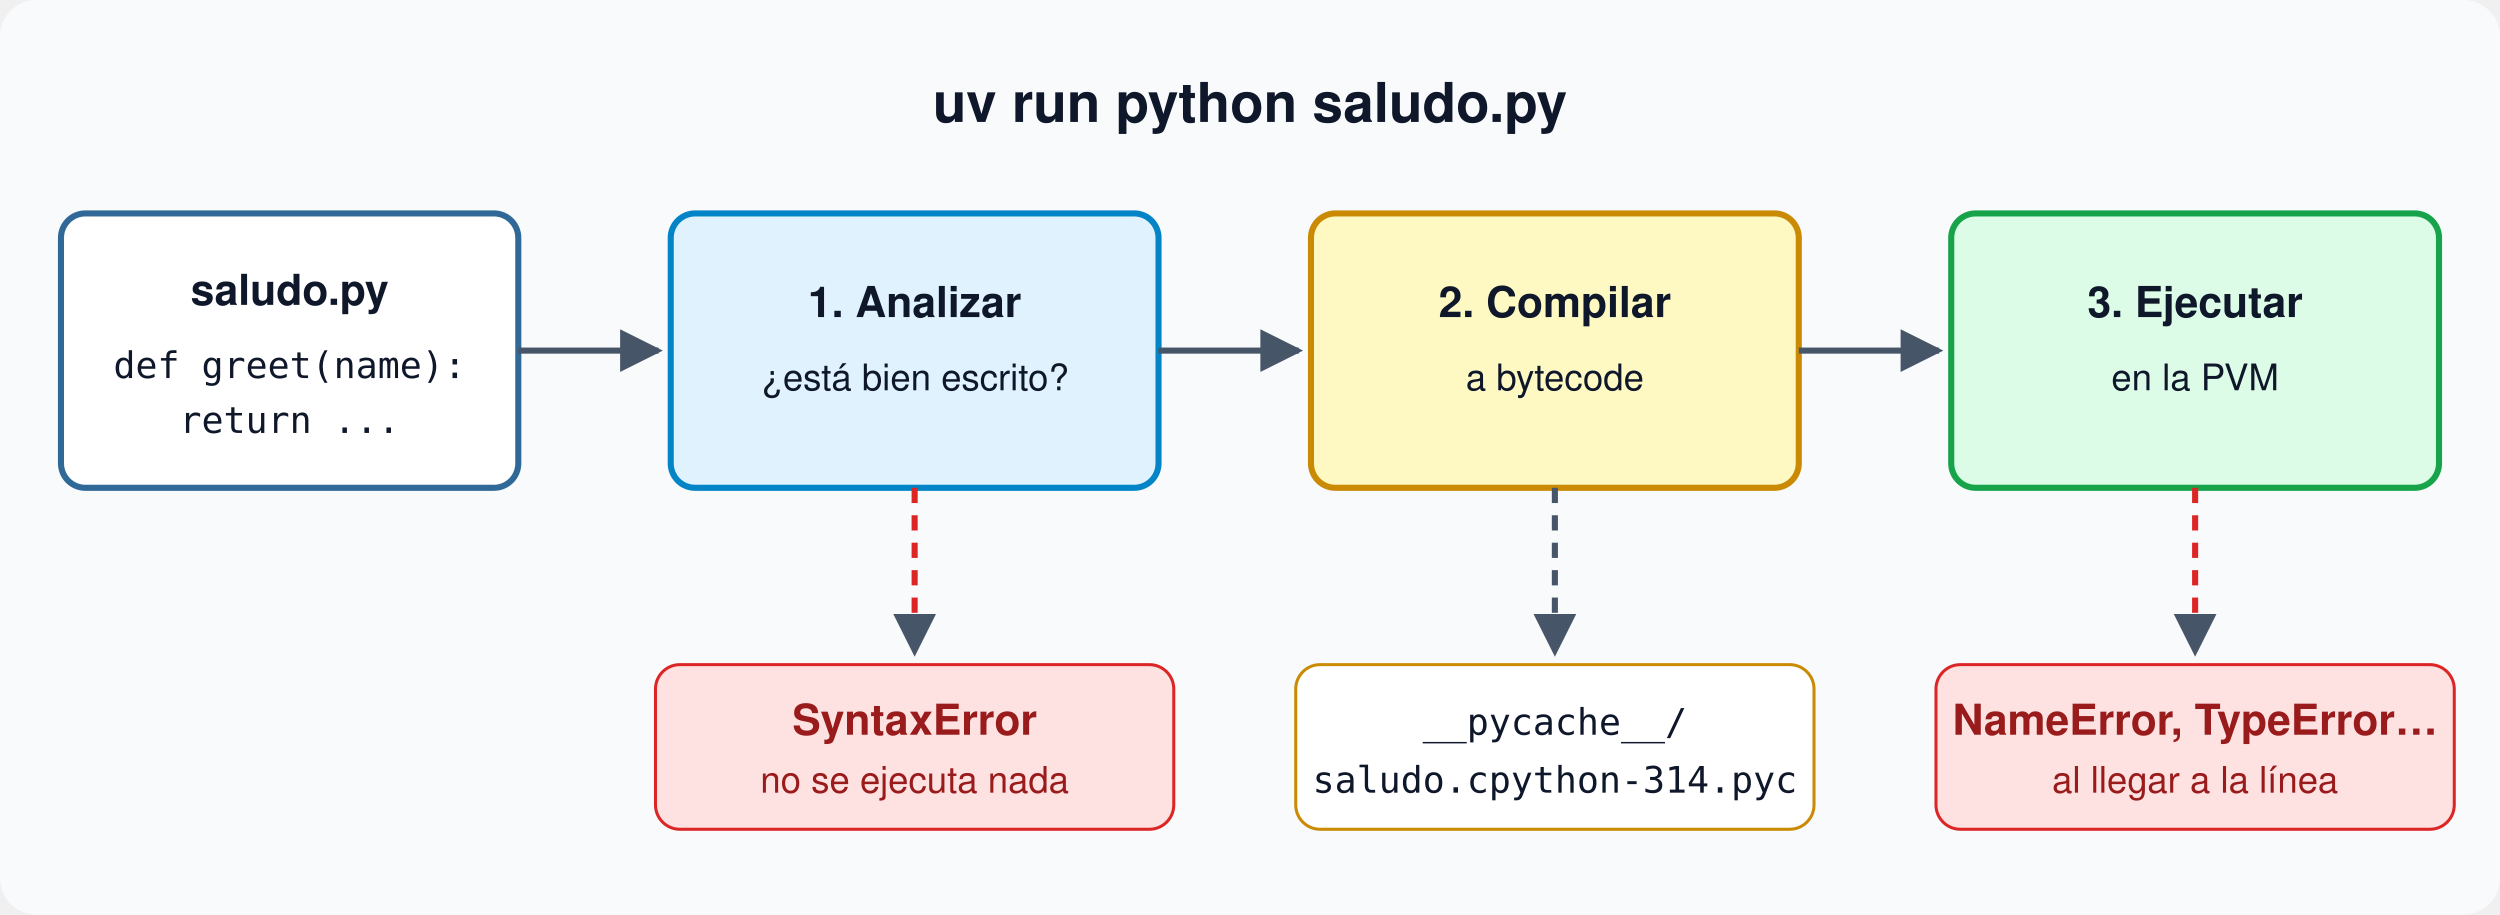
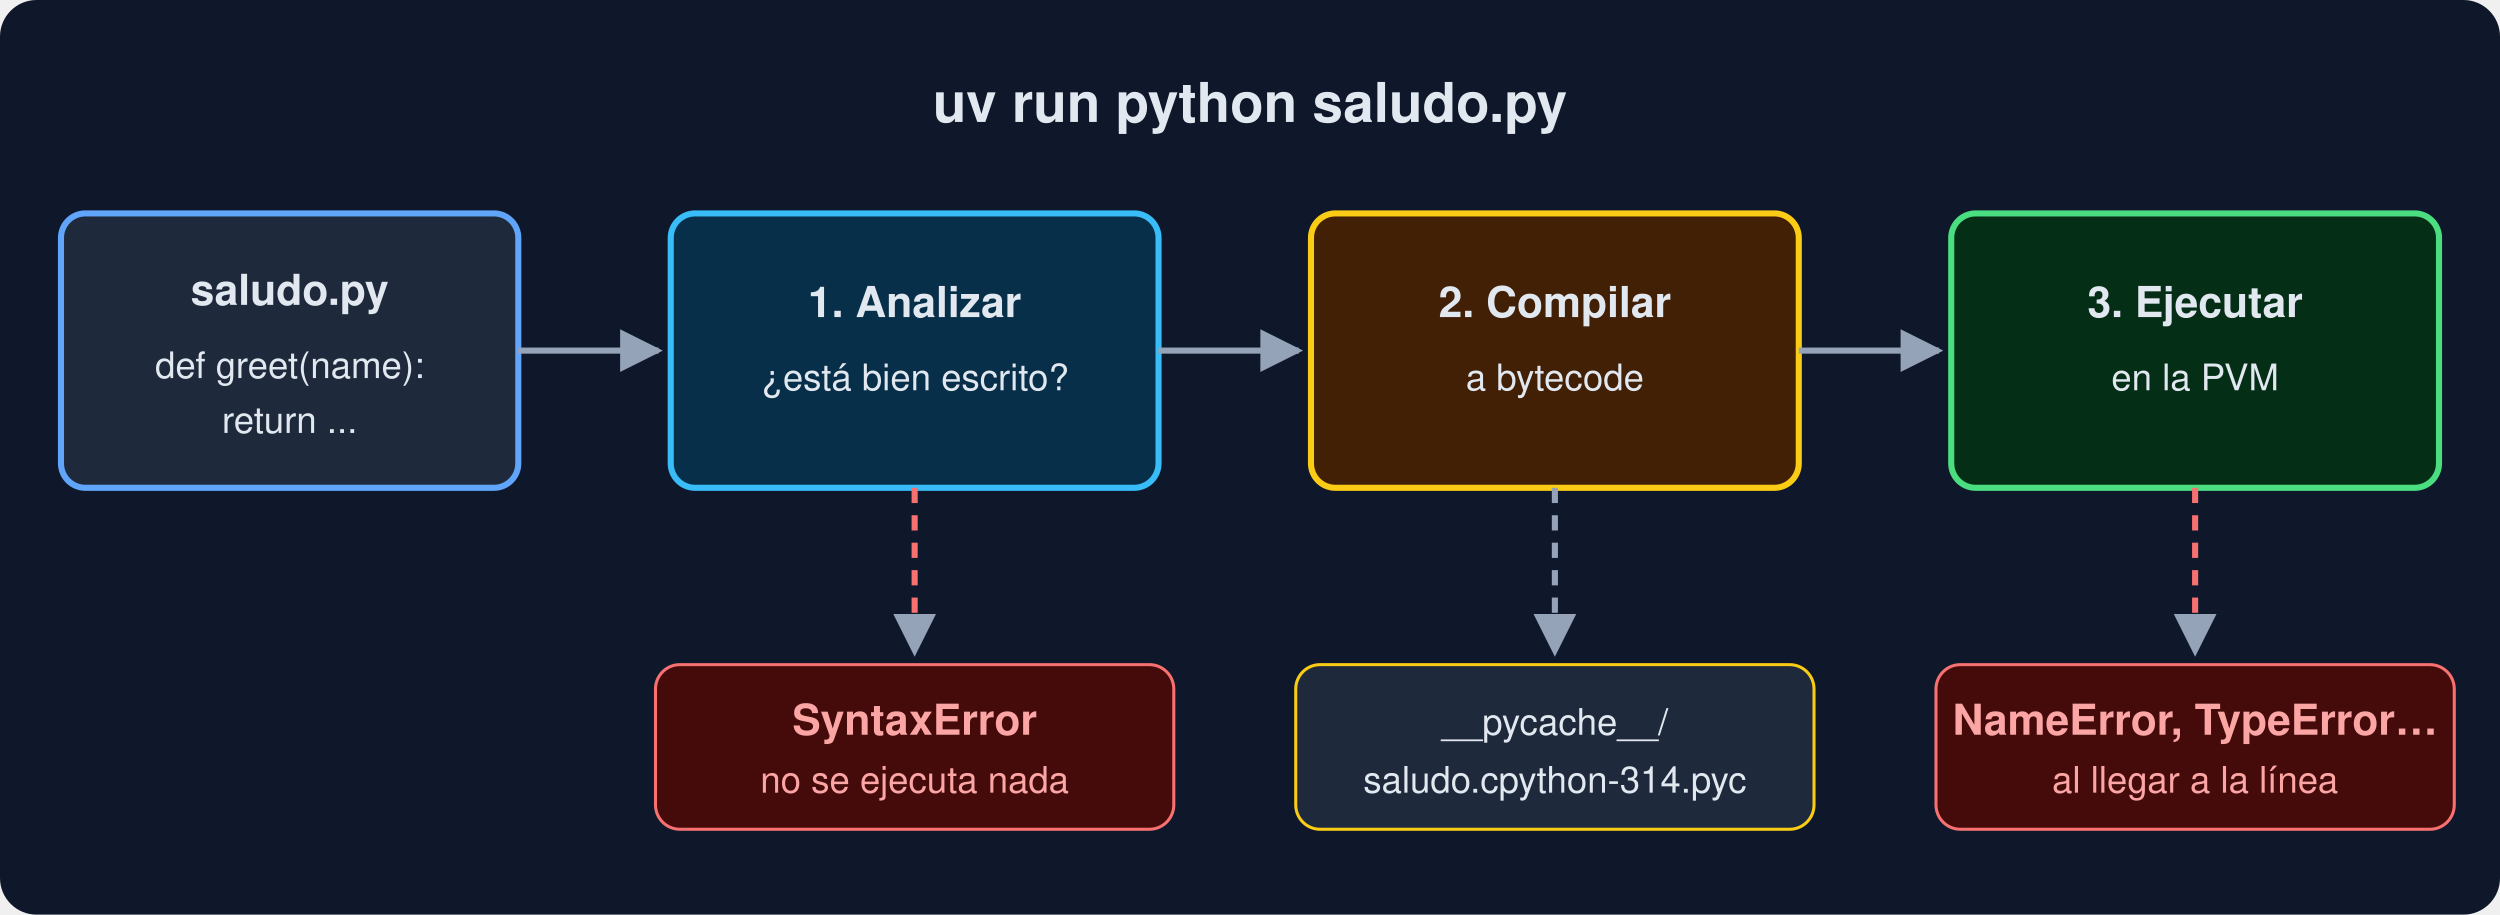
<svg xmlns="http://www.w3.org/2000/svg" viewBox="0 0 820 300" role="img" aria-labelledby="t d">
  <defs>
    <marker id="a" viewBox="0 0 10 10" refX="9" refY="5" markerWidth="7" markerHeight="7" orient="auto">
-       <path d="M0 0L10 5L0 10z" fill="#475569" />
+       <path d="M0 0L10 5L0 10z" fill="#94a3b8" />
    </marker>
  </defs>
-   <rect width="820" height="300" rx="12" fill="#f8fafc" />
-   <g font-family="Segoe UI, Ubuntu, Helvetica, Arial, sans-serif" font-size="14" fill="#0f172a">
-     <rect x="20" y="70" width="150" height="90" rx="8" fill="#ffffff" stroke="#306998" stroke-width="2" />
+   <rect width="820" height="300" rx="12" fill="#0f172a" />
+   <g font-family="Segoe UI, Ubuntu, Helvetica, Arial, sans-serif" font-size="14" fill="#e2e8f0">
+     <rect x="20" y="70" width="150" height="90" rx="8" fill="#1e293b" stroke="#60a5fa" stroke-width="2" />
    <text x="95" y="100" text-anchor="middle" font-weight="700">saludo.py</text>
-     <text x="95" y="124" text-anchor="middle" font-family="monospace" font-size="12">def greet(name):</text>
-     <text x="95" y="142" text-anchor="middle" font-family="monospace" font-size="12">  return ...</text>
-     <rect x="220" y="70" width="160" height="90" rx="8" fill="#e0f2fe" stroke="#0284c7" stroke-width="2" />
+     <text x="95" y="124" text-anchor="middle" font-family="Segoe UI, Ubuntu, Helvetica, Arial, sans-serif" font-size="12">def greet(name):</text>
+     <text x="95" y="142" text-anchor="middle" font-family="Segoe UI, Ubuntu, Helvetica, Arial, sans-serif" font-size="12">  return ...</text>
+     <rect x="220" y="70" width="160" height="90" rx="8" fill="#082f49" stroke="#38bdf8" stroke-width="2" />
    <text x="300" y="104" text-anchor="middle" font-weight="700">1. Analizar</text>
    <text x="300" y="128" text-anchor="middle" font-size="12">¿está bien escrito?</text>
-     <rect x="430" y="70" width="160" height="90" rx="8" fill="#fef9c3" stroke="#ca8a04" stroke-width="2" />
+     <rect x="430" y="70" width="160" height="90" rx="8" fill="#422006" stroke="#facc15" stroke-width="2" />
    <text x="510" y="104" text-anchor="middle" font-weight="700">2. Compilar</text>
    <text x="510" y="128" text-anchor="middle" font-size="12">a bytecode</text>
-     <rect x="640" y="70" width="160" height="90" rx="8" fill="#dcfce7" stroke="#16a34a" stroke-width="2" />
+     <rect x="640" y="70" width="160" height="90" rx="8" fill="#052e16" stroke="#4ade80" stroke-width="2" />
    <text x="720" y="104" text-anchor="middle" font-weight="700">3. Ejecutar</text>
    <text x="720" y="128" text-anchor="middle" font-size="12">en la PVM</text>
-     <path d="M170 115H216" stroke="#475569" stroke-width="2" marker-end="url(#a)" />
-     <path d="M380 115H426" stroke="#475569" stroke-width="2" marker-end="url(#a)" />
-     <path d="M590 115H636" stroke="#475569" stroke-width="2" marker-end="url(#a)" />
-     <path d="M300 160V214" stroke="#dc2626" stroke-width="2" stroke-dasharray="5 4" marker-end="url(#a)" />
-     <rect x="215" y="218" width="170" height="54" rx="8" fill="#fee2e2" stroke="#dc2626" />
-     <text x="300" y="241" text-anchor="middle" font-weight="700" fill="#991b1b">SyntaxError</text>
-     <text x="300" y="260" text-anchor="middle" font-size="12" fill="#991b1b">no se ejecuta nada</text>
-     <path d="M510 160V214" stroke="#475569" stroke-width="2" stroke-dasharray="5 4" marker-end="url(#a)" />
-     <rect x="425" y="218" width="170" height="54" rx="8" fill="#ffffff" stroke="#ca8a04" />
-     <text x="510" y="241" text-anchor="middle" font-family="monospace" font-size="12">__pycache__/</text>
-     <text x="510" y="260" text-anchor="middle" font-family="monospace" font-size="12">saludo.cpython-314.pyc</text>
-     <path d="M720 160V214" stroke="#dc2626" stroke-width="2" stroke-dasharray="5 4" marker-end="url(#a)" />
-     <rect x="635" y="218" width="170" height="54" rx="8" fill="#fee2e2" stroke="#dc2626" />
-     <text x="720" y="241" text-anchor="middle" font-weight="700" fill="#991b1b">NameError, TypeError…</text>
-     <text x="720" y="260" text-anchor="middle" font-size="12" fill="#991b1b">al llegar a la línea</text>
+     <path d="M170 115H216" stroke="#94a3b8" stroke-width="2" marker-end="url(#a)" />
+     <path d="M380 115H426" stroke="#94a3b8" stroke-width="2" marker-end="url(#a)" />
+     <path d="M590 115H636" stroke="#94a3b8" stroke-width="2" marker-end="url(#a)" />
+     <path d="M300 160V214" stroke="#f87171" stroke-width="2" stroke-dasharray="5 4" marker-end="url(#a)" />
+     <rect x="215" y="218" width="170" height="54" rx="8" fill="#450a0a" stroke="#f87171" />
+     <text x="300" y="241" text-anchor="middle" font-weight="700" fill="#fca5a5">SyntaxError</text>
+     <text x="300" y="260" text-anchor="middle" font-size="12" fill="#fca5a5">no se ejecuta nada</text>
+     <path d="M510 160V214" stroke="#94a3b8" stroke-width="2" stroke-dasharray="5 4" marker-end="url(#a)" />
+     <rect x="425" y="218" width="170" height="54" rx="8" fill="#1e293b" stroke="#facc15" />
+     <text x="510" y="241" text-anchor="middle" font-family="Segoe UI, Ubuntu, Helvetica, Arial, sans-serif" font-size="12">__pycache__/</text>
+     <text x="510" y="260" text-anchor="middle" font-family="Segoe UI, Ubuntu, Helvetica, Arial, sans-serif" font-size="12">saludo.cpython-314.pyc</text>
+     <path d="M720 160V214" stroke="#f87171" stroke-width="2" stroke-dasharray="5 4" marker-end="url(#a)" />
+     <rect x="635" y="218" width="170" height="54" rx="8" fill="#450a0a" stroke="#f87171" />
+     <text x="720" y="241" text-anchor="middle" font-weight="700" fill="#fca5a5">NameError, TypeError…</text>
+     <text x="720" y="260" text-anchor="middle" font-size="12" fill="#fca5a5">al llegar a la línea</text>
    <text x="410" y="40" text-anchor="middle" font-size="18" font-weight="700">uv run python saludo.py</text>
  </g>
</svg>
